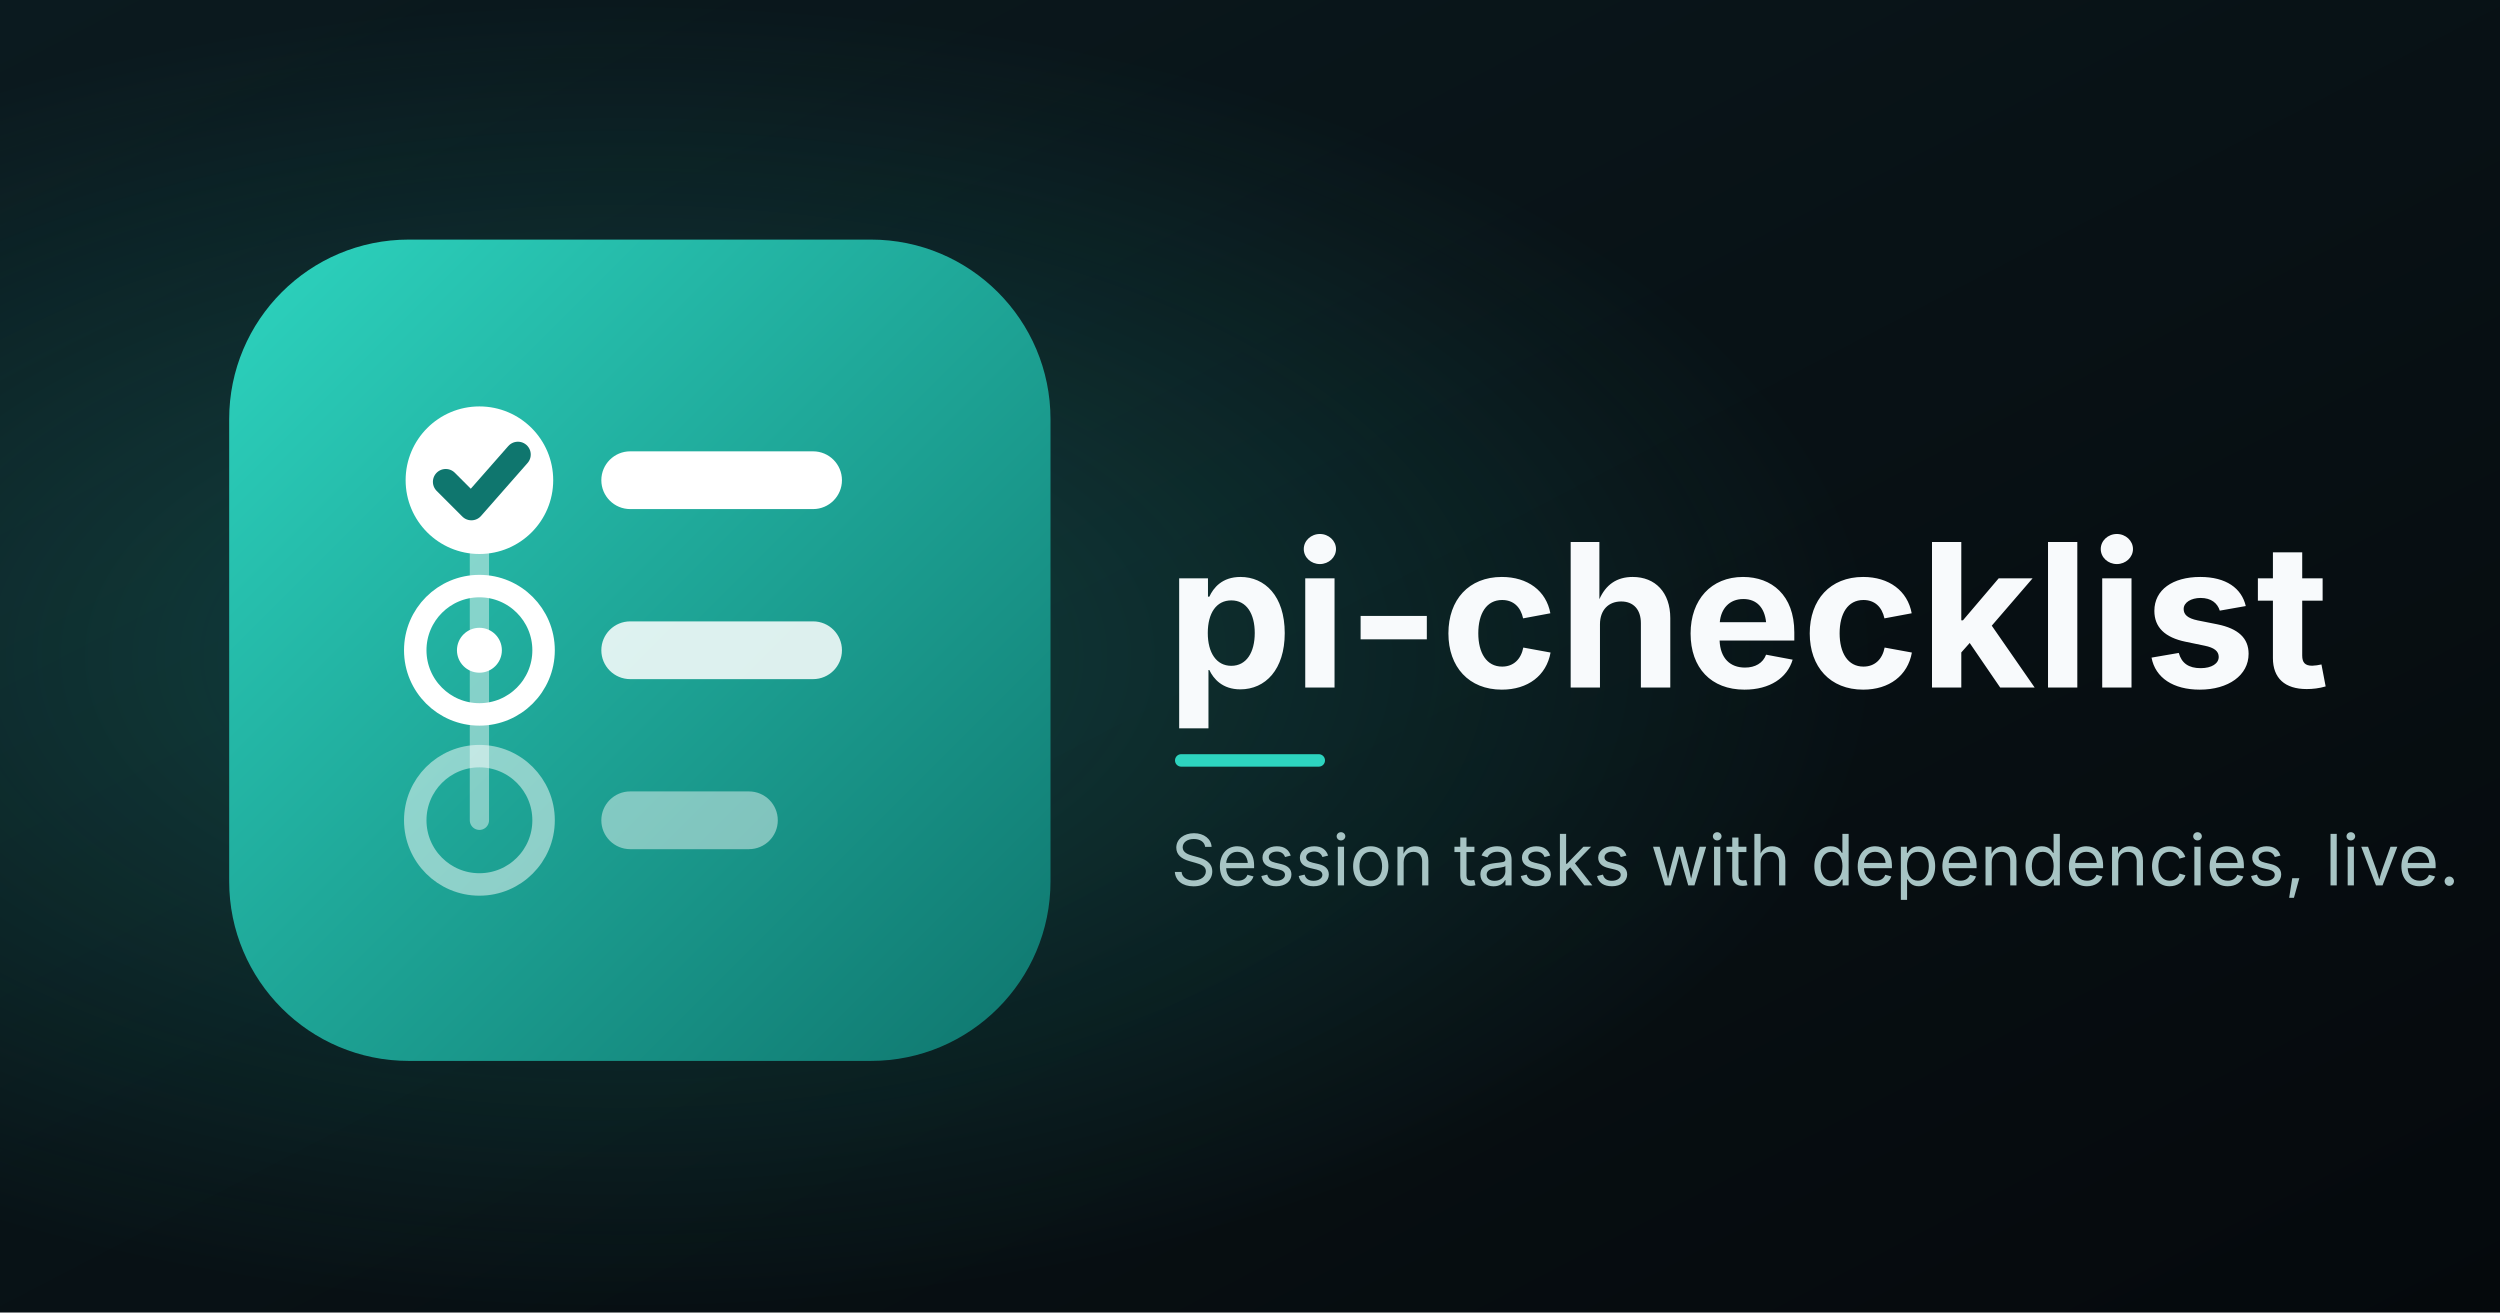
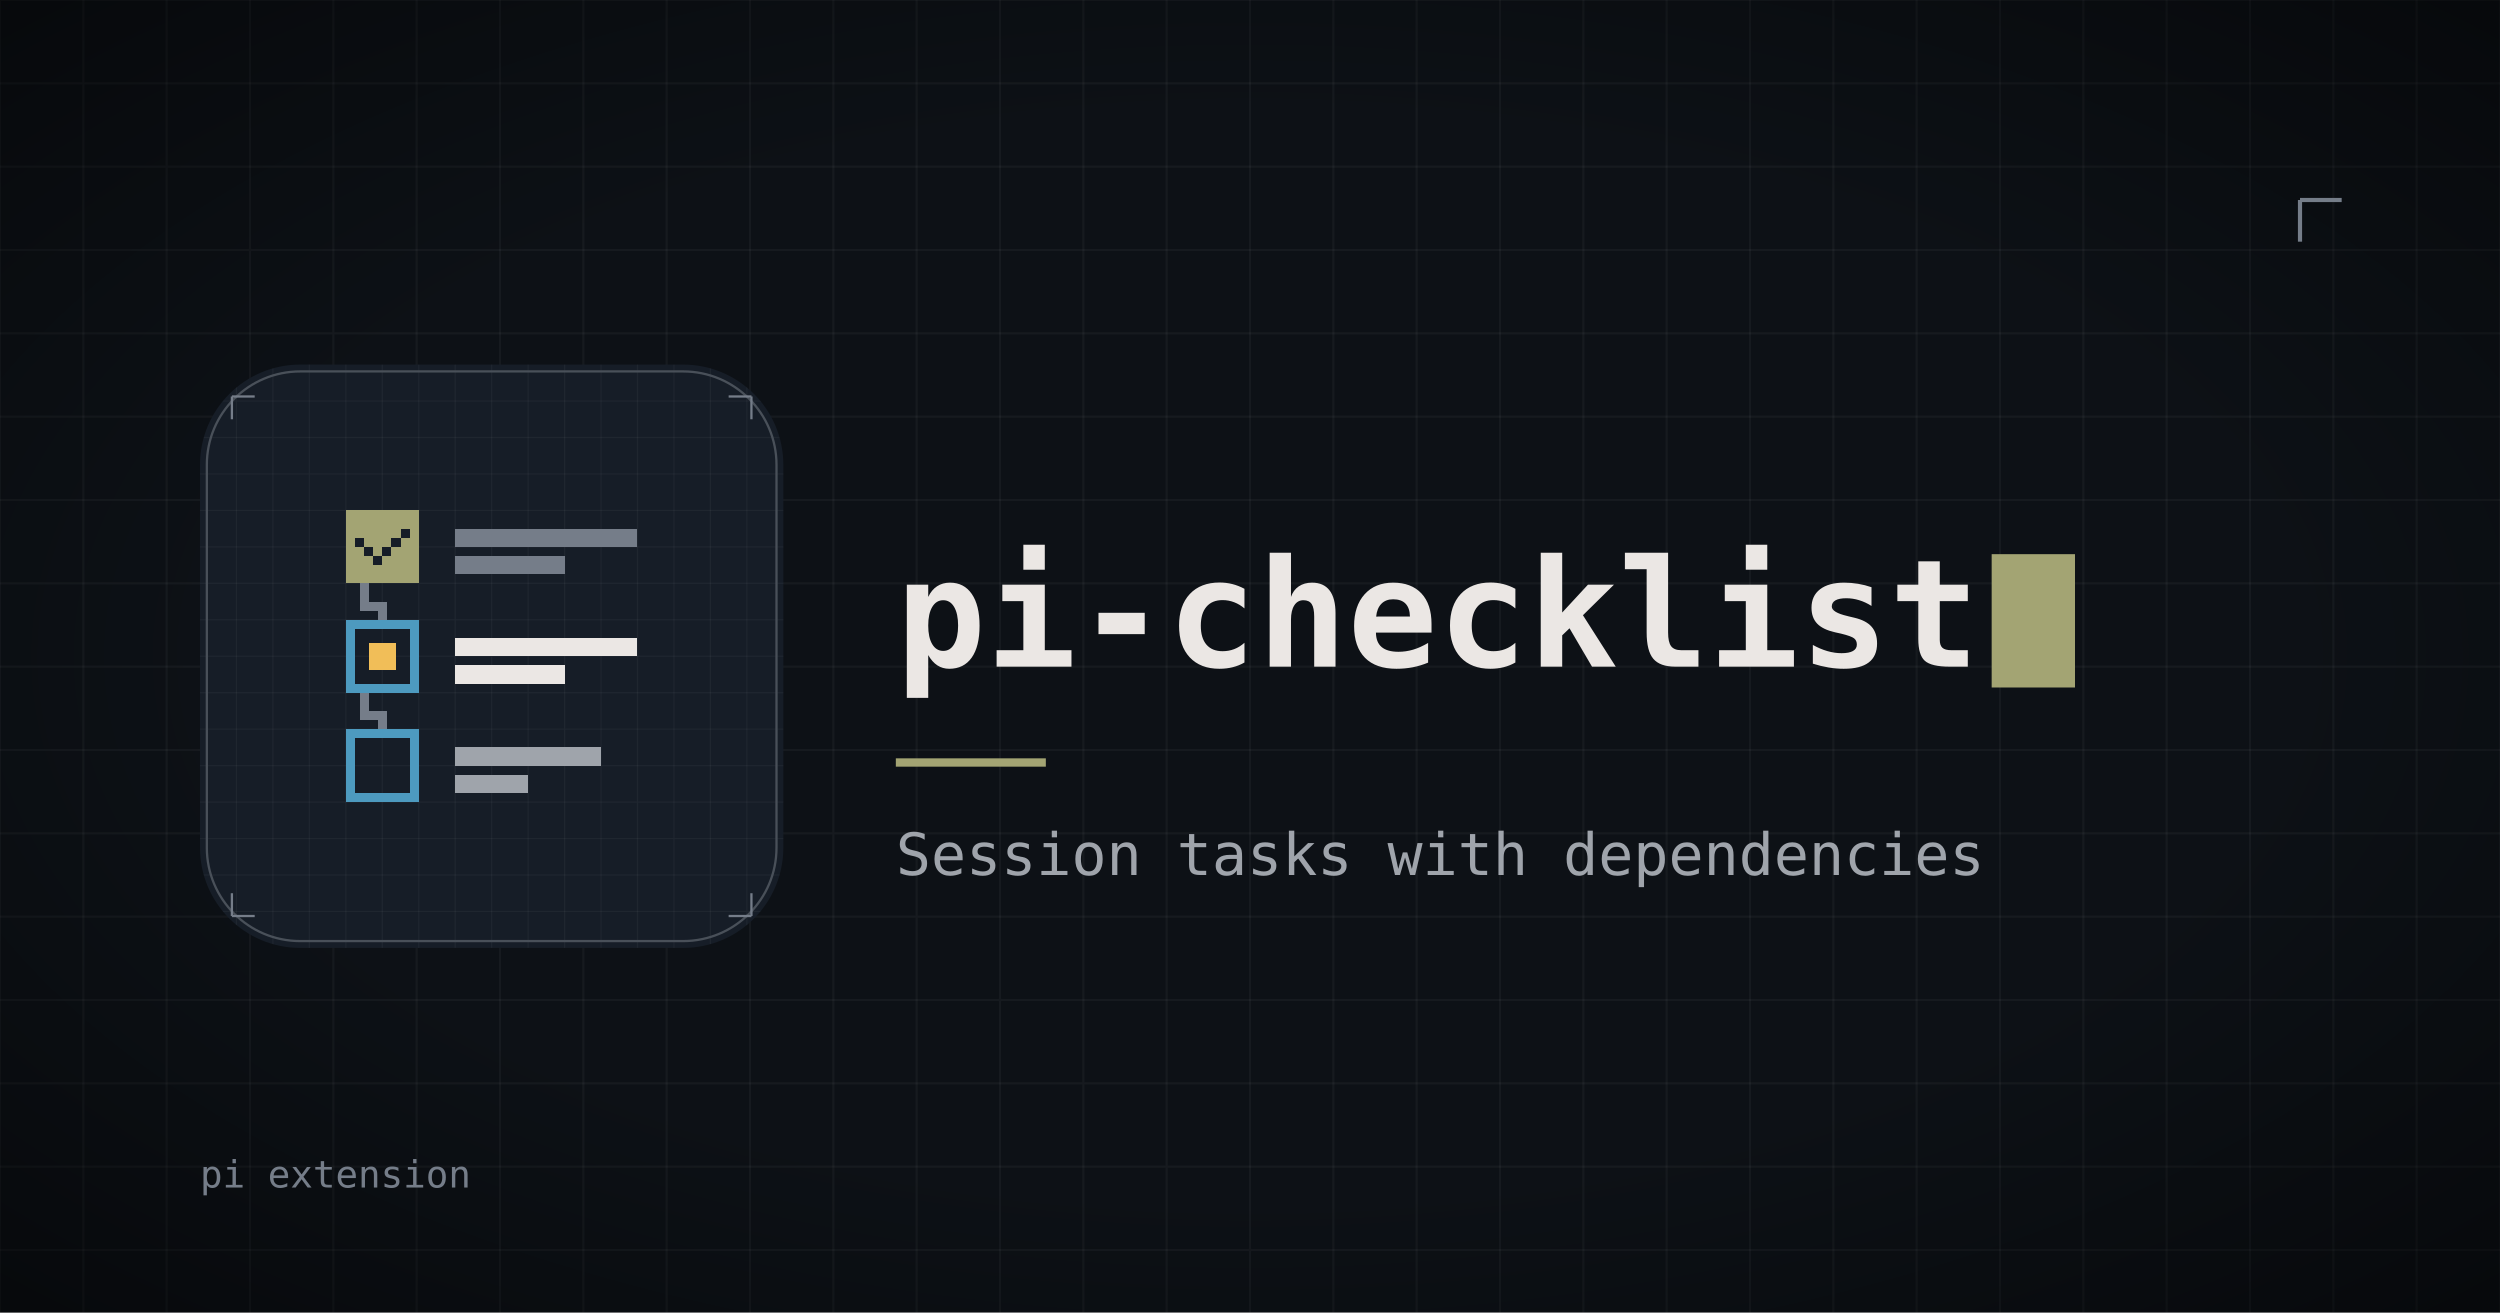
<svg xmlns="http://www.w3.org/2000/svg" viewBox="0 0 1200 630" width="1200" height="630">
  <defs>
-     <linearGradient id="bg" x1="0" y1="0" x2="1" y2="1">
-       <stop offset="0" stop-color="#0b1a1f" />
-       <stop offset="1" stop-color="#05090c" />
-     </linearGradient>
-     <linearGradient id="g" x1="0" y1="0" x2="1" y2="1">
-       <stop offset="0" stop-color="#2dd4bf" />
-       <stop offset="1" stop-color="#0f766e" />
-     </linearGradient>
-     <radialGradient id="glow" cx=".25" cy=".5" r=".5">
-       <stop offset="0" stop-color="#2dd4bf" stop-opacity=".25" />
-       <stop offset="1" stop-color="#2dd4bf" stop-opacity="0" />
+     <radialGradient id="v" cx="50%" cy="50%" r="75%">
+       <stop offset="55%" stop-color="#000" stop-opacity="0" />
+       <stop offset="100%" stop-color="#000" stop-opacity=".55" />
    </radialGradient>
  </defs>
-   <rect width="1200" height="630" fill="url(#bg)" />
-   <rect width="1200" height="630" fill="url(#glow)" />
-   <g transform="translate(110 115) scale(0.77)">
-     <rect width="512" height="512" rx="112" fill="url(#g)" />
-     <path d="M156 150 V256 M156 256 V362" stroke="#fff" stroke-opacity=".45" stroke-width="12" stroke-linecap="round" fill="none" />
-     <circle cx="156" cy="150" r="46" fill="#fff" />
-     <path d="M135 151 l16 16 l29 -33" stroke="#0f766e" stroke-width="16" stroke-linecap="round" stroke-linejoin="round" fill="none" />
-     <rect x="232" y="132" width="150" height="36" rx="18" fill="#fff" />
-     <circle cx="156" cy="256" r="40" fill="none" stroke="#fff" stroke-width="14" />
-     <circle cx="156" cy="256" r="14" fill="#fff" />
-     <rect x="232" y="238" width="150" height="36" rx="18" fill="#fff" fill-opacity=".85" />
-     <circle cx="156" cy="362" r="40" fill="none" stroke="#fff" stroke-opacity=".5" stroke-width="14" />
-     <rect x="232" y="344" width="110" height="36" rx="18" fill="#fff" fill-opacity=".45" />
+   <rect width="1200" height="630" fill="#0d1116" />
+   <path d="M0 0V630M0 0H1200" stroke="#fff" stroke-opacity=".04" />
+   <path d="M40 0V630M0 40H1200" stroke="#fff" stroke-opacity=".04" />
+   <path d="M80 0V630M0 80H1200" stroke="#fff" stroke-opacity=".04" />
+   <path d="M120 0V630M0 120H1200" stroke="#fff" stroke-opacity=".04" />
+   <path d="M160 0V630M0 160H1200" stroke="#fff" stroke-opacity=".04" />
+   <path d="M200 0V630M0 200H1200" stroke="#fff" stroke-opacity=".04" />
+   <path d="M240 0V630M0 240H1200" stroke="#fff" stroke-opacity=".04" />
+   <path d="M280 0V630M0 280H1200" stroke="#fff" stroke-opacity=".04" />
+   <path d="M320 0V630M0 320H1200" stroke="#fff" stroke-opacity=".04" />
+   <path d="M360 0V630M0 360H1200" stroke="#fff" stroke-opacity=".04" />
+   <path d="M400 0V630M0 400H1200" stroke="#fff" stroke-opacity=".04" />
+   <path d="M440 0V630M0 440H1200" stroke="#fff" stroke-opacity=".04" />
+   <path d="M480 0V630M0 480H1200" stroke="#fff" stroke-opacity=".04" />
+   <path d="M520 0V630M0 520H1200" stroke="#fff" stroke-opacity=".04" />
+   <path d="M560 0V630M0 560H1200" stroke="#fff" stroke-opacity=".04" />
+   <path d="M600 0V630M0 600H1200" stroke="#fff" stroke-opacity=".04" />
+   <path d="M640 0V630M0 640H1200" stroke="#fff" stroke-opacity=".04" />
+   <path d="M680 0V630M0 680H1200" stroke="#fff" stroke-opacity=".04" />
+   <path d="M720 0V630M0 720H1200" stroke="#fff" stroke-opacity=".04" />
+   <path d="M760 0V630M0 760H1200" stroke="#fff" stroke-opacity=".04" />
+   <path d="M800 0V630M0 800H1200" stroke="#fff" stroke-opacity=".04" />
+   <path d="M840 0V630M0 840H1200" stroke="#fff" stroke-opacity=".04" />
+   <path d="M880 0V630M0 880H1200" stroke="#fff" stroke-opacity=".04" />
+   <path d="M920 0V630M0 920H1200" stroke="#fff" stroke-opacity=".04" />
+   <path d="M960 0V630M0 960H1200" stroke="#fff" stroke-opacity=".04" />
+   <path d="M1000 0V630M0 1000H1200" stroke="#fff" stroke-opacity=".04" />
+   <path d="M1040 0V630M0 1040H1200" stroke="#fff" stroke-opacity=".04" />
+   <path d="M1080 0V630M0 1080H1200" stroke="#fff" stroke-opacity=".04" />
+   <path d="M1120 0V630M0 1120H1200" stroke="#fff" stroke-opacity=".04" />
+   <path d="M1160 0V630M0 1160H1200" stroke="#fff" stroke-opacity=".04" />
+   <path d="M1200 0V630M0 1200H1200" stroke="#fff" stroke-opacity=".04" />
+   <rect width="1200" height="630" fill="url(#v)" />
+   <g transform="translate(96 175) scale(0.546875)">
+     <rect width="512" height="512" rx="88" fill="#161d27" />
+     <clipPath id="c2">
+       <rect width="512" height="512" rx="88" />
+     </clipPath>
+     <g clip-path="url(#c2)">
+       <path d="M32 0V512M0 32H512" stroke="#fff" stroke-opacity=".04" stroke-width="1" />
+       <path d="M64 0V512M0 64H512" stroke="#fff" stroke-opacity=".04" stroke-width="1" />
+       <path d="M96 0V512M0 96H512" stroke="#fff" stroke-opacity=".04" stroke-width="1" />
+       <path d="M128 0V512M0 128H512" stroke="#fff" stroke-opacity=".04" stroke-width="1" />
+       <path d="M160 0V512M0 160H512" stroke="#fff" stroke-opacity=".04" stroke-width="1" />
+       <path d="M192 0V512M0 192H512" stroke="#fff" stroke-opacity=".04" stroke-width="1" />
+       <path d="M224 0V512M0 224H512" stroke="#fff" stroke-opacity=".04" stroke-width="1" />
+       <path d="M256 0V512M0 256H512" stroke="#fff" stroke-opacity=".04" stroke-width="1" />
+       <path d="M288 0V512M0 288H512" stroke="#fff" stroke-opacity=".04" stroke-width="1" />
+       <path d="M320 0V512M0 320H512" stroke="#fff" stroke-opacity=".04" stroke-width="1" />
+       <path d="M352 0V512M0 352H512" stroke="#fff" stroke-opacity=".04" stroke-width="1" />
+       <path d="M384 0V512M0 384H512" stroke="#fff" stroke-opacity=".04" stroke-width="1" />
+       <path d="M416 0V512M0 416H512" stroke="#fff" stroke-opacity=".04" stroke-width="1" />
+       <path d="M448 0V512M0 448H512" stroke="#fff" stroke-opacity=".04" stroke-width="1" />
+       <path d="M480 0V512M0 480H512" stroke="#fff" stroke-opacity=".04" stroke-width="1" />
+     </g>
+     <rect x="6" y="6" width="500" height="500" rx="82" fill="none" stroke="#495059" stroke-width="2" />
+     <path d="M28 28H48M28 28V48" stroke="#757d89" stroke-width="2" fill="none" />
+     <path d="M28 484H48M28 484V464" stroke="#757d89" stroke-width="2" fill="none" />
+     <path d="M484 28H464M484 28V48" stroke="#757d89" stroke-width="2" fill="none" />
+     <path d="M484 484H464M484 484V464" stroke="#757d89" stroke-width="2" fill="none" />
+     <g shape-rendering="crispEdges">
+       <rect x="140" y="192" width="8" height="16" fill="#757d89" />
+       <rect x="140" y="208" width="24" height="8" fill="#757d89" />
+       <rect x="156" y="216" width="8" height="8" fill="#757d89" />
+       <rect x="140" y="288" width="8" height="16" fill="#757d89" />
+       <rect x="140" y="304" width="24" height="8" fill="#757d89" />
+       <rect x="156" y="312" width="8" height="8" fill="#757d89" />
+       <rect x="128" y="128" width="64" height="64" fill="#a3a473" />
+       <rect x="136" y="152" width="8" height="8" fill="#161d27" />
+       <rect x="144" y="160" width="8" height="8" fill="#161d27" />
+       <rect x="152" y="168" width="8" height="8" fill="#161d27" />
+       <rect x="160" y="160" width="8" height="8" fill="#161d27" />
+       <rect x="168" y="152" width="8" height="8" fill="#161d27" />
+       <rect x="176" y="144" width="8" height="8" fill="#161d27" />
+       <rect x="128" y="224" width="64" height="8" fill="#4D9ABF" />
+       <rect x="128" y="280" width="64" height="8" fill="#4D9ABF" />
+       <rect x="128" y="224" width="8" height="64" fill="#4D9ABF" />
+       <rect x="184" y="224" width="8" height="64" fill="#4D9ABF" />
+       <rect x="128" y="320" width="64" height="8" fill="#4D9ABF" />
+       <rect x="128" y="376" width="64" height="8" fill="#4D9ABF" />
+       <rect x="128" y="320" width="8" height="64" fill="#4D9ABF" />
+       <rect x="184" y="320" width="8" height="64" fill="#4D9ABF" />
+       <rect x="148" y="244" width="24" height="24" fill="#F1BE58" />
+       <rect x="224" y="144" width="160" height="16" fill="#757d89" />
+       <rect x="224" y="168" width="96" height="16" fill="#757d89" />
+       <rect x="224" y="240" width="160" height="16" fill="#ebe7e4" />
+       <rect x="224" y="264" width="96" height="16" fill="#ebe7e4" />
+       <rect x="224" y="336" width="128" height="16" fill="#9fa4ab" />
+       <rect x="224" y="360" width="64" height="16" fill="#9fa4ab" />
+     </g>
  </g>
-   <text x="560" y="330" font-family="Inter, Helvetica, Arial, sans-serif" font-weight="700" font-size="96" fill="#f8fafc">pi-checklist</text>
-   <rect x="564" y="362" width="72" height="6" rx="3" fill="#2dd4bf" />
-   <text x="562" y="425" font-family="Inter, Helvetica, Arial, sans-serif" font-size="34" fill="#a7c4c4">Session tasks with dependencies, live.</text>
+   <text x="430" y="320" font-family="CaskaydiaCove Nerd Font Mono, DejaVu Sans Mono, monospace" font-weight="700" font-size="72" fill="#ebe7e4">pi-checklist</text>
+   <rect x="956" y="266" width="40" height="64" fill="#a3a473" />
+   <rect x="430" y="364" width="72" height="4" fill="#a3a473" />
+   <text x="430" y="420" font-family="CaskaydiaCove Nerd Font Mono, DejaVu Sans Mono, monospace" font-size="28" fill="#9fa4ab">Session tasks with dependencies</text>
+   <text x="96" y="570" font-family="CaskaydiaCove Nerd Font Mono, DejaVu Sans Mono, monospace" font-size="18" fill="#757d89">pi extension</text>
+   <path d="M1104 96H1124M1104 96V116" stroke="#757d89" stroke-width="2" fill="none" />
</svg>
